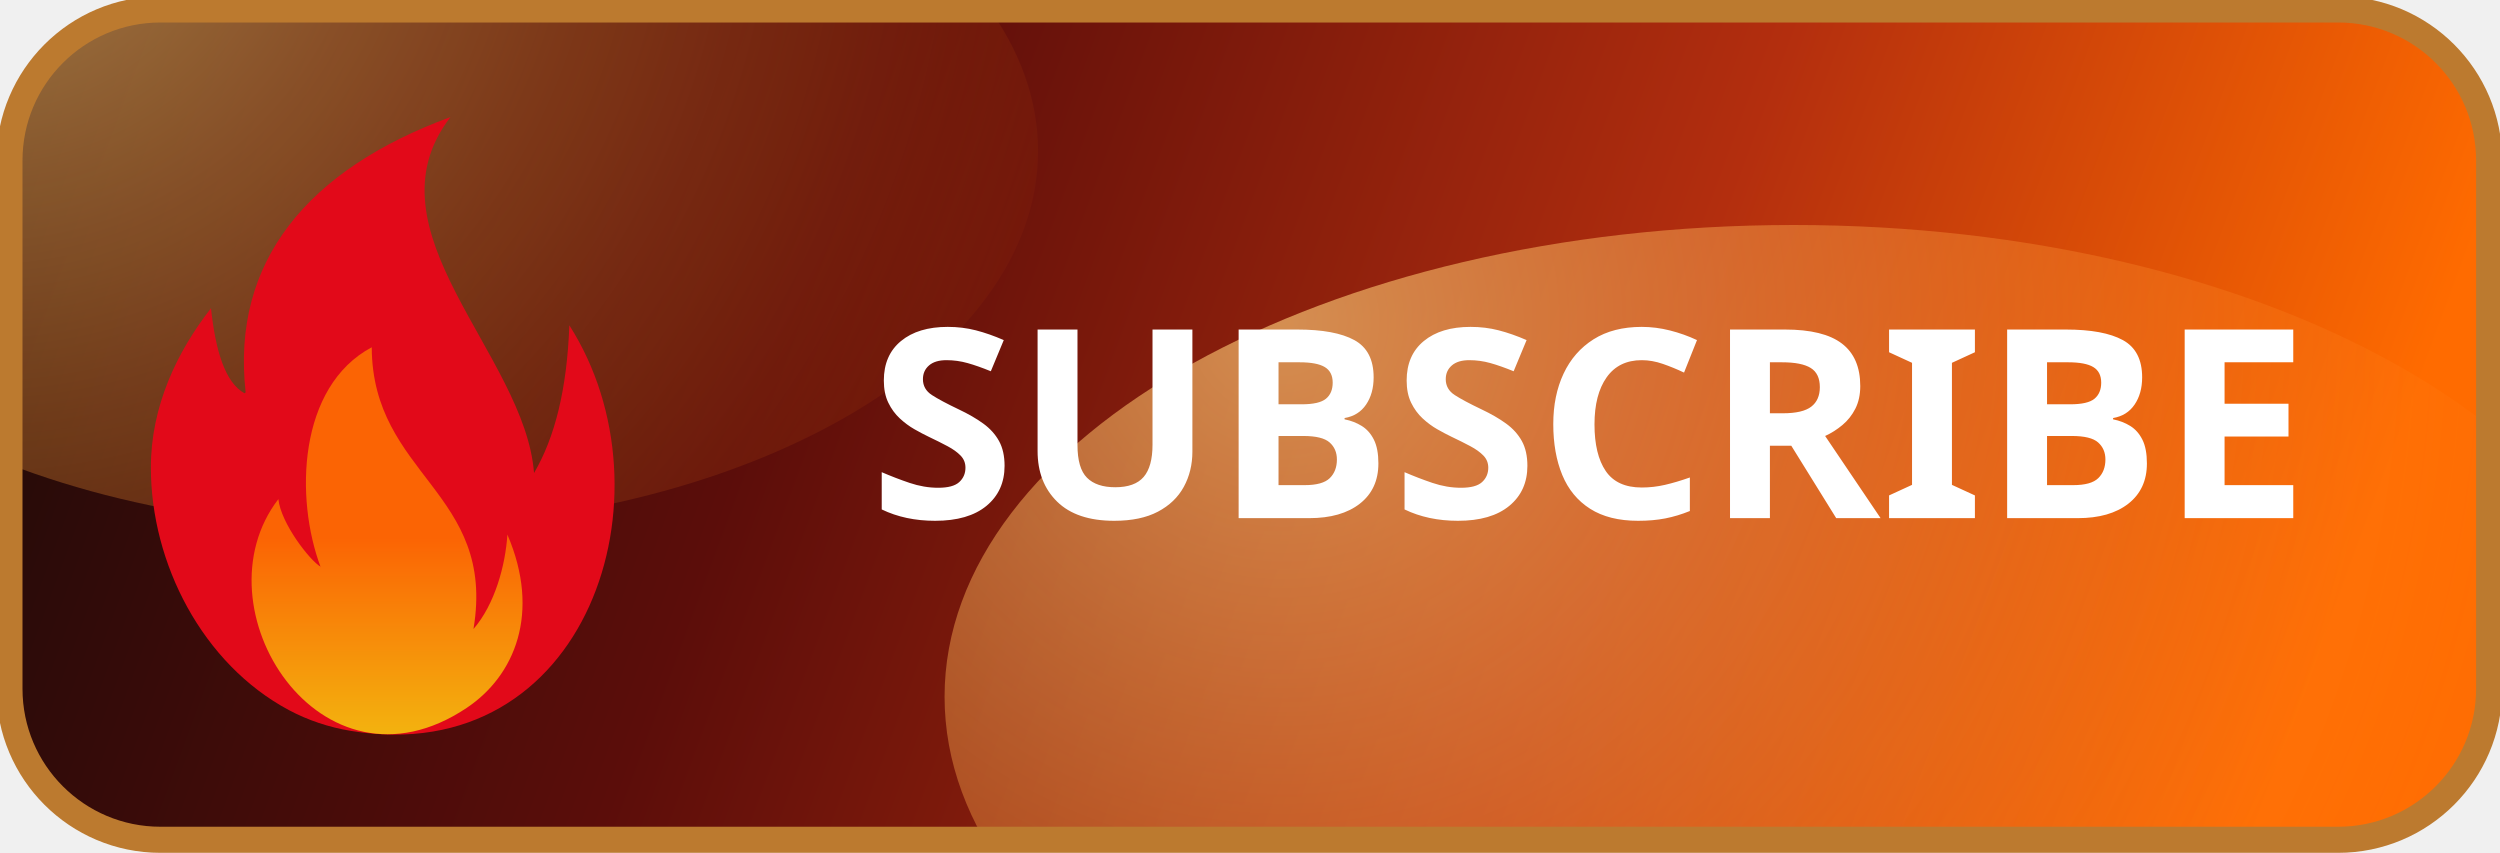
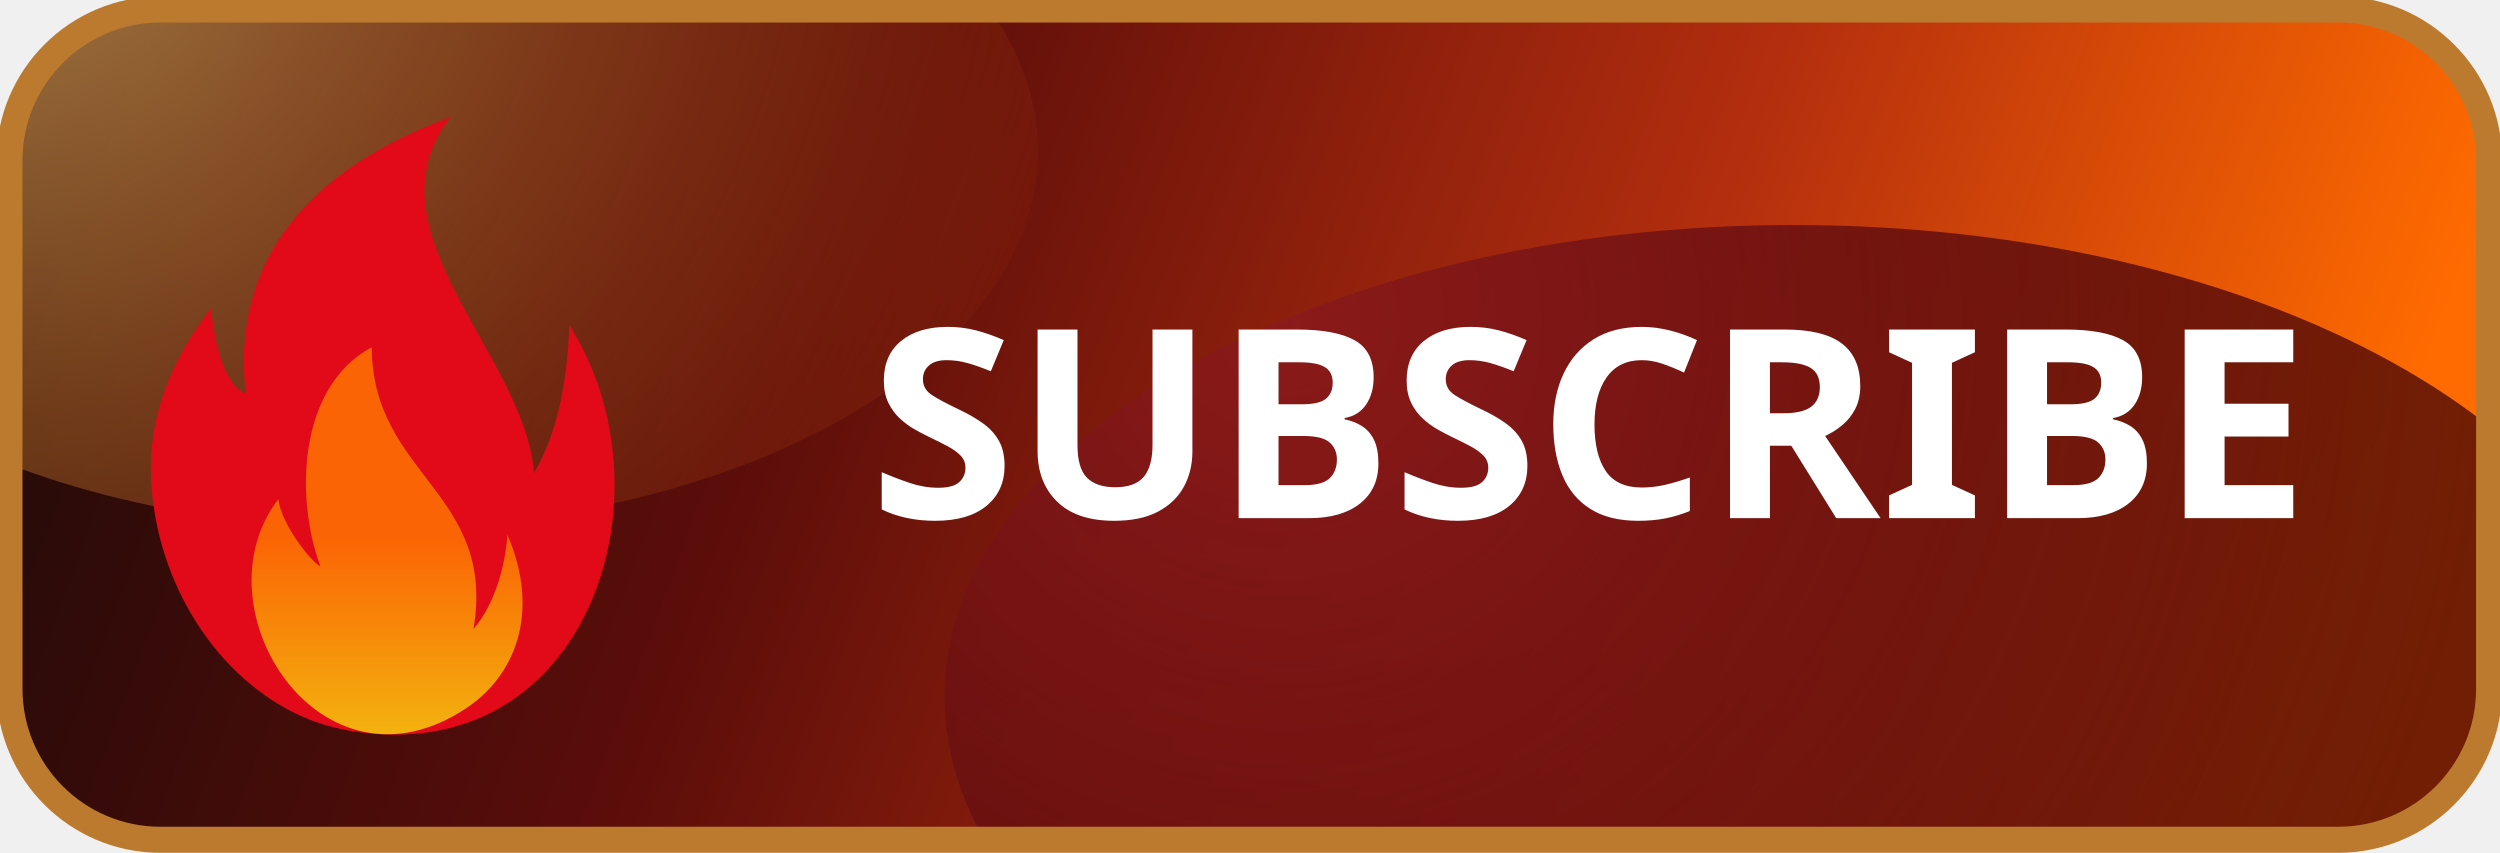
<svg xmlns="http://www.w3.org/2000/svg" width="100%" height="100%" viewBox="0 0 2300 784" image-rendering="optimizeQuality" shape-rendering="geometricPrecision" text-rendering="geometricPrecision" fill-rule="evenodd">
  <clipPath id="A">
    <use href="#F" />
  </clipPath>
  <g clip-path="url(#A)">
    <path d="M0 0h2300v784H0z" fill="url(#B)" />
    <ellipse cx="347" cy="139" rx="608" ry="347" fill="url(#C)" />
    <ellipse cx="1650" cy="641" rx="781" ry="434" fill="url(#D)" />
  </g>
  <use href="#F" fill="none" stroke="#bc7a2f" stroke-width="24" />
  <path d="M226 361c-13.4-120.2 56.8-204.9 188.4-253.3-80.6 104.7 68.7 218.3 76.9 327.5 19.3-33 30.3-77.1 32.5-135.9 99.1 155.2 16.9 409.1-201.1 373.1-20-3.3-39.3-9.7-56.9-19.1-79.5-42.5-127-134.9-127-223.2 0-56.3 24.1-106.6 55.3-146.5 4.2 39.1 13 68.3 30.8 78.2v.01z" fill="#e20919" />
  <path d="M295.1 522C271 458.3 274.3 355.5 342 319.5c.5 118.1 114.7 133.2 93.6 259.2 19.6-22.6 29.4-58.5 31.2-86.9 31 72.2 6.7 130-37.5 159.5-134.4 89.9-250.1-92.2-173.2-192.1 2.3 22.2 29 56.6 38.9 62.2v.01z" fill="url(#E)" />
  <text x="800" y="476.7" font-family="SegoeUI-Bold, Segoe UI" font-weight="700" font-size="243.05" fill="#fff">SUBSCRIBE</text>
  <defs>
    <linearGradient id="B" x1="8.7" y1="8.7" x2="2073.8" y2="772.1" href="#G">
      <stop offset="0" stop-color="#1b0a08" />
      <stop offset=".35" stop-color="#5b0d0a" />
      <stop offset=".7" stop-color="#b32e0e" />
      <stop offset="1" stop-color="#ff6b00" />
    </linearGradient>
    <radialGradient id="C" cx="0" cy="0" r="1" gradientTransform="matrix(1093.6,0,0,1093.6,-17.4,-139)" href="#G">
      <stop offset="0" stop-color="#ffcf7a" stop-opacity=".63" />
      <stop offset="1" stop-color="#ff6b00" stop-opacity="0" />
    </radialGradient>
    <radialGradient id="D" cx="0" cy="0" r="1" gradientTransform="matrix(1405.3,0,0,1405.3,1179.9,295.1)" href="#G">
-       <stop offset="0" stop-color="#ffcf7a" stop-opacity=".63" />
-       <stop offset="1" stop-color="#ff6b00" stop-opacity="0" />
+       <stop offset="0" stop-color="#8b1a1a" stop-opacity="1" />
+       <stop offset="1" stop-color="#330000" stop-opacity="0.7" />
    </radialGradient>
    <linearGradient id="E" x1="458.9" y1="495.1" x2="458.9" y2="702.3" href="#G">
      <stop offset="0" stop-color="#fb6404" />
      <stop offset="1" stop-color="#f2be10" />
    </linearGradient>
    <path id="F" d="M2290 147.6v486.1c0 76.7-62.2 138.9-138.9 138.9H147.6c-76.7 0-138.9-62.2-138.9-138.9V147.6C8.7 70.9 70.9 8.7 147.6 8.7H2151.1c76.7 0 138.9 62.2 138.9 138.9z" />
    <linearGradient id="G" gradientUnits="userSpaceOnUse" />
  </defs>
</svg>
